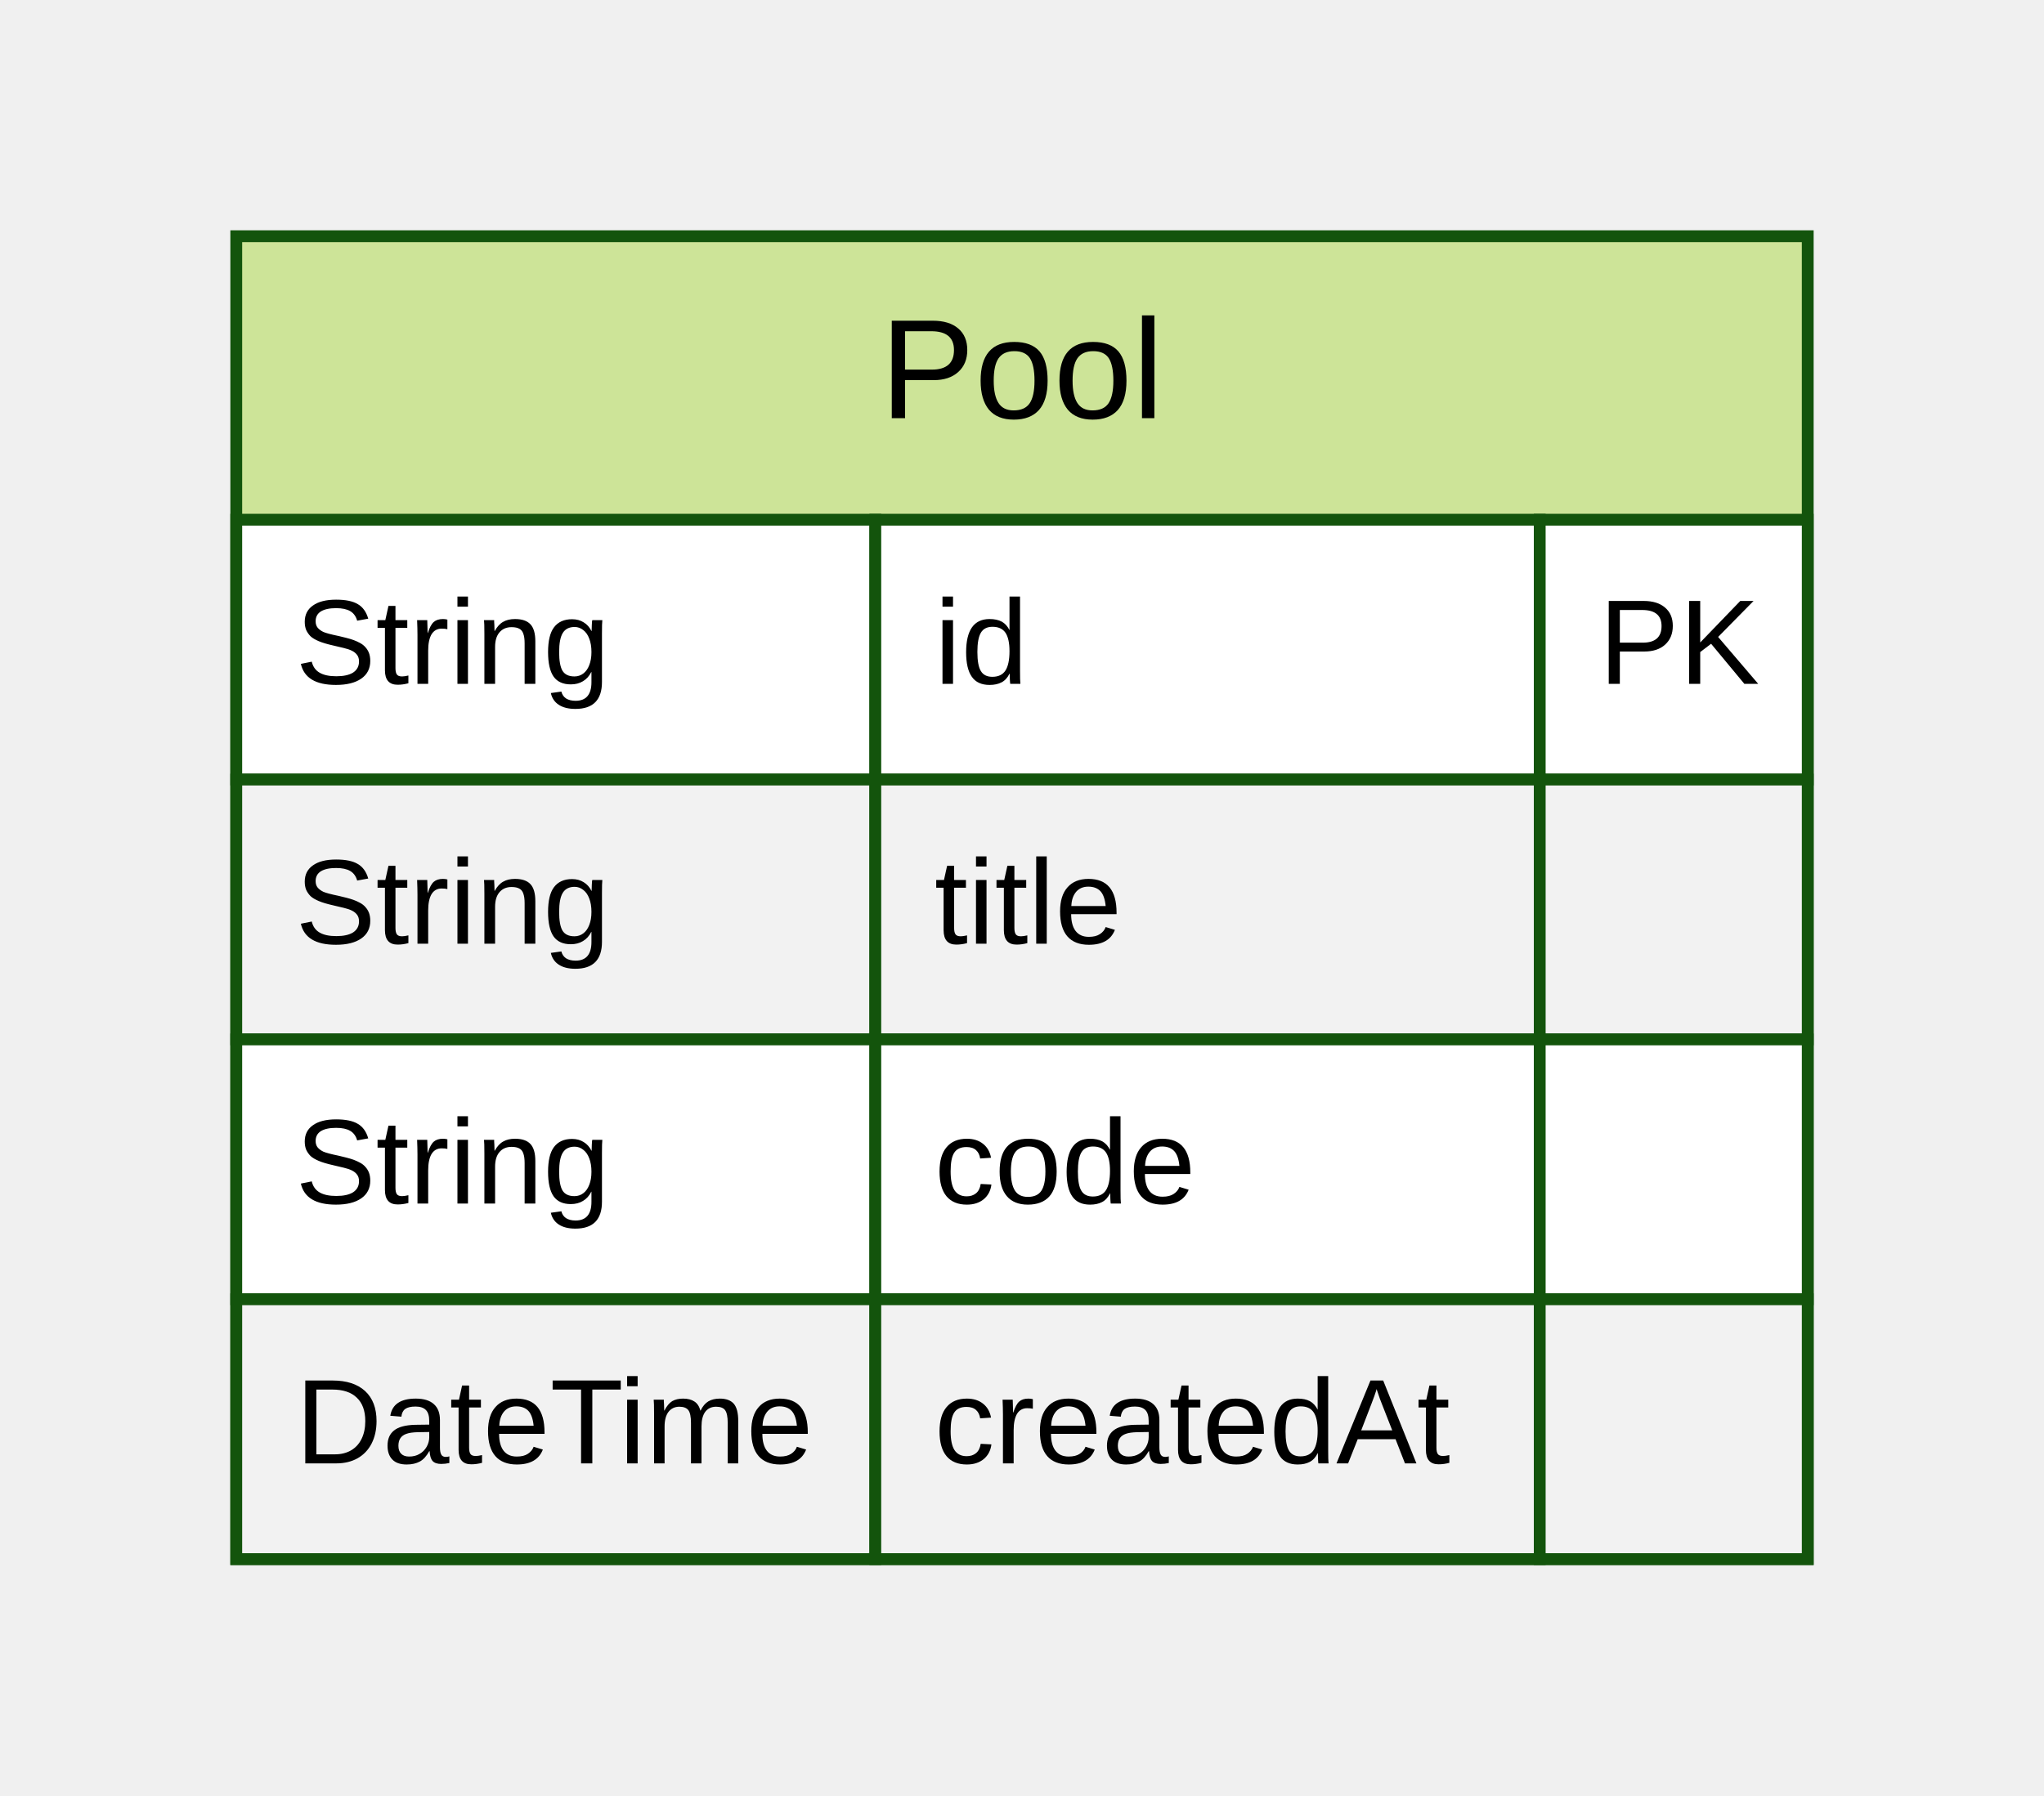
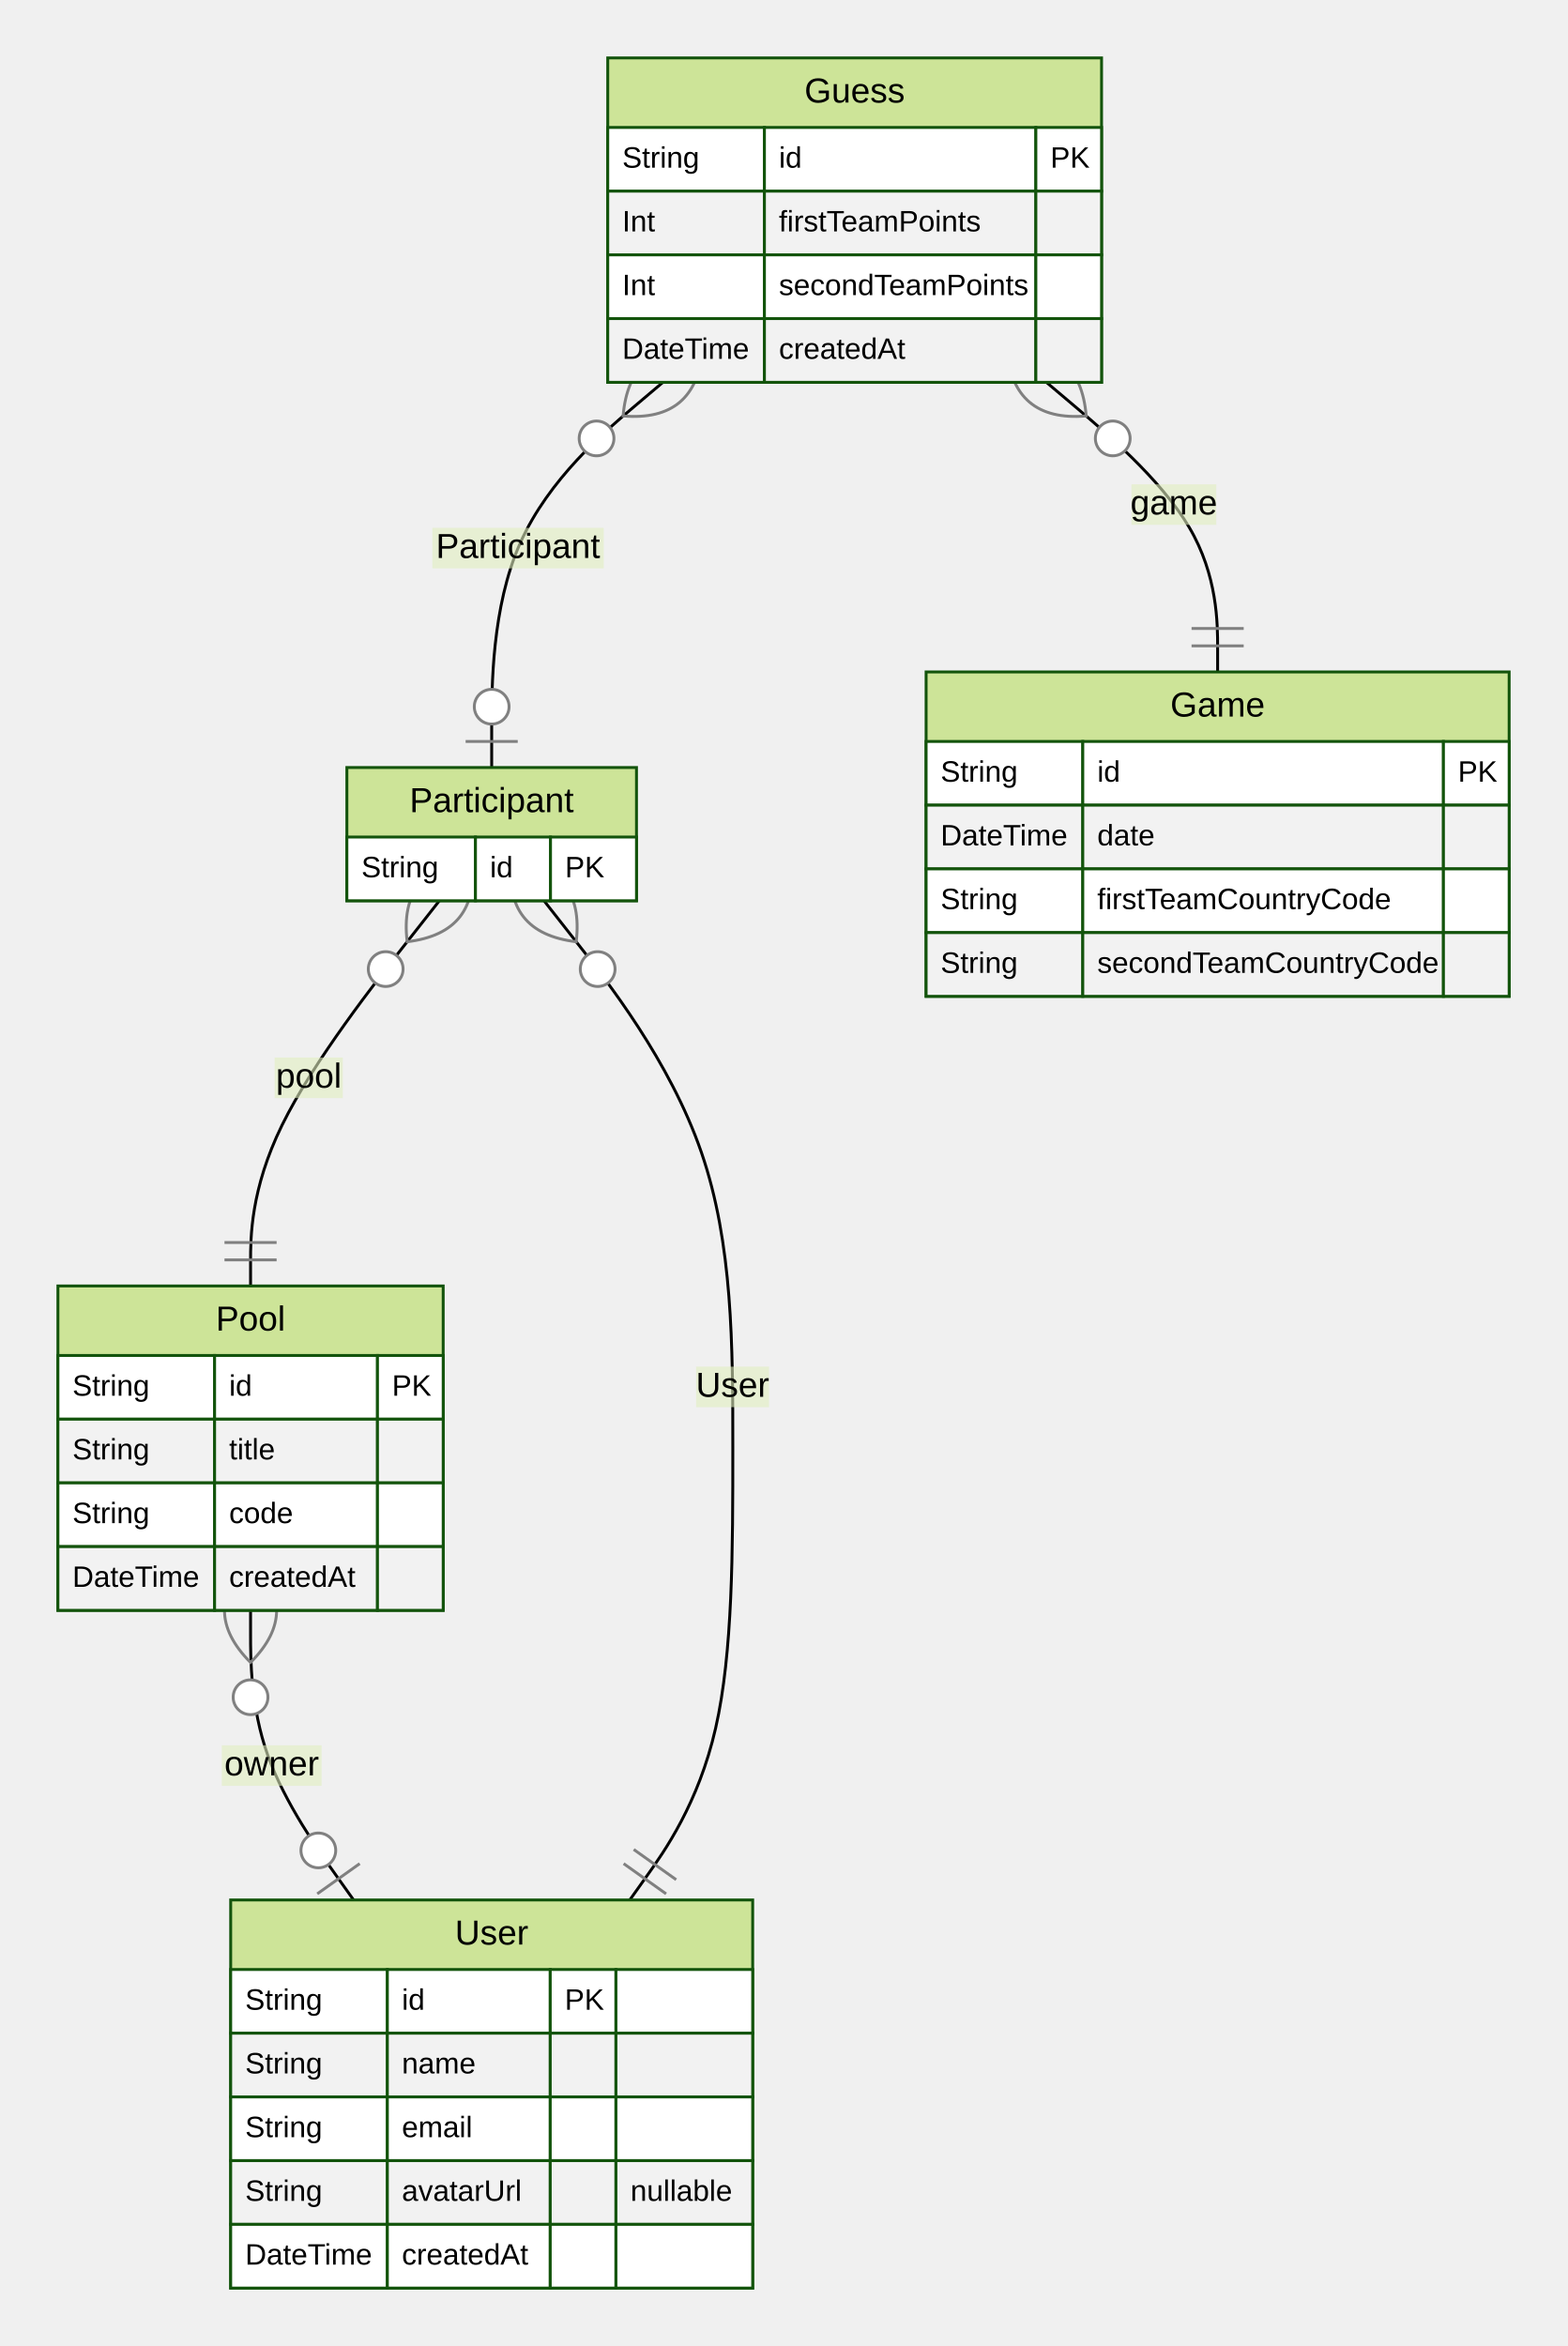
- <svg xmlns="http://www.w3.org/2000/svg" aria-labelledby="chart-title-mermaid-0 chart-desc-mermaid-0" role="img" viewBox="0 0 173.026 152" style="max-width: 173.026px; background-color: white;" width="100%" id="mermaid-0">
+ <svg xmlns="http://www.w3.org/2000/svg" aria-labelledby="chart-title-mermaid-0 chart-desc-mermaid-0" role="img" viewBox="0 0 541.082 810" style="max-width: 541.082px; background-color: white;" width="100%" id="mermaid-0">
  <style>#mermaid-0 {font-family:"trebuchet ms",verdana,arial,sans-serif;font-size:16px;fill:#000000;}#mermaid-0 .error-icon{fill:#552222;}#mermaid-0 .error-text{fill:#552222;stroke:#552222;}#mermaid-0 .edge-thickness-normal{stroke-width:2px;}#mermaid-0 .edge-thickness-thick{stroke-width:3.5px;}#mermaid-0 .edge-pattern-solid{stroke-dasharray:0;}#mermaid-0 .edge-pattern-dashed{stroke-dasharray:3;}#mermaid-0 .edge-pattern-dotted{stroke-dasharray:2;}#mermaid-0 .marker{fill:#000000;stroke:#000000;}#mermaid-0 .marker.cross{stroke:#000000;}#mermaid-0 svg{font-family:"trebuchet ms",verdana,arial,sans-serif;font-size:16px;}#mermaid-0 .entityBox{fill:#cde498;stroke:#13540c;}#mermaid-0 .attributeBoxOdd{fill:#ffffff;stroke:#13540c;}#mermaid-0 .attributeBoxEven{fill:#f2f2f2;stroke:#13540c;}#mermaid-0 .relationshipLabelBox{fill:hsl(78.158, 58.462%, 84.51%);opacity:0.7;background-color:hsl(78.158, 58.462%, 84.51%);}#mermaid-0 .relationshipLabelBox rect{opacity:0.5;}#mermaid-0 .relationshipLine{stroke:#000000;}#mermaid-0 :root{--mermaid-font-family:"trebuchet ms",verdana,arial,sans-serif;}</style>
  <g />
  <defs>
    <marker orient="auto" markerHeight="18" markerWidth="18" refY="9" refX="0" id="ONLY_ONE_START">
      <path d="M9,0 L9,18 M15,0 L15,18" fill="none" stroke="gray" />
    </marker>
  </defs>
  <defs>
    <marker orient="auto" markerHeight="18" markerWidth="18" refY="9" refX="18" id="ONLY_ONE_END">
      <path d="M3,0 L3,18 M9,0 L9,18" fill="none" stroke="gray" />
    </marker>
  </defs>
  <defs>
    <marker orient="auto" markerHeight="18" markerWidth="30" refY="9" refX="0" id="ZERO_OR_ONE_START">
      <circle r="6" cy="9" cx="21" fill="white" stroke="gray" />
      <path d="M9,0 L9,18" fill="none" stroke="gray" />
    </marker>
  </defs>
  <defs>
    <marker orient="auto" markerHeight="18" markerWidth="30" refY="9" refX="30" id="ZERO_OR_ONE_END">
      <circle r="6" cy="9" cx="9" fill="white" stroke="gray" />
      <path d="M21,0 L21,18" fill="none" stroke="gray" />
    </marker>
  </defs>
  <defs>
    <marker orient="auto" markerHeight="36" markerWidth="45" refY="18" refX="18" id="ONE_OR_MORE_START">
      <path d="M0,18 Q 18,0 36,18 Q 18,36 0,18 M42,9 L42,27" fill="none" stroke="gray" />
    </marker>
  </defs>
  <defs>
    <marker orient="auto" markerHeight="36" markerWidth="45" refY="18" refX="27" id="ONE_OR_MORE_END">
      <path d="M3,9 L3,27 M9,18 Q27,0 45,18 Q27,36 9,18" fill="none" stroke="gray" />
    </marker>
  </defs>
  <defs>
    <marker orient="auto" markerHeight="36" markerWidth="57" refY="18" refX="18" id="ZERO_OR_MORE_START">
      <circle r="6" cy="18" cx="48" fill="white" stroke="gray" />
      <path d="M0,18 Q18,0 36,18 Q18,36 0,18" fill="none" stroke="gray" />
    </marker>
  </defs>
  <defs>
    <marker orient="auto" markerHeight="36" markerWidth="57" refY="18" refX="39" id="ZERO_OR_MORE_END">
      <circle r="6" cy="18" cx="9" fill="white" stroke="gray" />
      <path d="M21,18 Q39,0 57,18 Q39,36 21,18" fill="none" stroke="gray" />
    </marker>
  </defs>
-   <g transform="translate(20,20 )" id="Pool">
+   <path marker-start="url(#ZERO_OR_MORE_START)" marker-end="url(#ZERO_OR_ONE_END)" fill="none" stroke="gray" d="M86.513,556L86.513,564.333C86.513,572.667,86.513,589.333,92.443,606C98.373,622.667,110.233,639.333,116.163,647.667L122.093,656" class="er relationshipLine" />
+   <path marker-start="url(#ZERO_OR_MORE_START)" marker-end="url(#ONLY_ONE_END)" fill="none" stroke="gray" d="M187.835,311L198.7,324.833C209.565,338.667,231.296,366.333,242.161,397.833C253.026,429.333,253.026,464.667,253.026,500C253.026,535.333,253.026,570.667,247.096,596.667C241.167,622.667,229.307,639.333,223.377,647.667L217.447,656" class="er relationshipLine" />
+   <path marker-start="url(#ZERO_OR_MORE_START)" marker-end="url(#ONLY_ONE_END)" fill="none" stroke="gray" d="M151.705,311L140.839,324.833C129.974,338.667,108.244,366.333,97.378,388.5C86.513,410.667,86.513,427.333,86.513,435.667L86.513,444" class="er relationshipLine" />
+   <path marker-start="url(#ZERO_OR_MORE_START)" marker-end="url(#ONLY_ONE_END)" fill="none" stroke="gray" d="M361.309,132L371.162,140.333C381.015,148.667,400.72,165.333,410.573,182C420.426,198.667,420.426,215.333,420.426,223.667L420.426,232" class="er relationshipLine" />
+   <path marker-start="url(#ZERO_OR_MORE_START)" marker-end="url(#ZERO_OR_ONE_END)" fill="none" stroke="gray" d="M228.887,132L219.034,140.333C209.181,148.667,189.476,165.333,179.623,187.5C169.77,209.667,169.77,237.333,169.77,251.167L169.77,265" class="er relationshipLine" />
+   <g transform="translate(20,444 )" id="Pool">
    <rect height="112" width="133.026" y="0" x="0" stroke="gray" fill-opacity="100%" fill="honeydew" class="er entityBox" />
    <text transform="translate(66.51321,12)" style="font-family: &quot;trebuchet ms&quot;, verdana, arial, sans-serif;; font-size: 12px" text-anchor="middle" dominant-baseline="middle" y="0" x="0" id="entity-Pool" class="er entityLabel">Pool</text>
    <rect height="22" width="54.096" y="24" x="0" stroke="gray" fill-opacity="100%" fill="honeydew" class="er attributeBoxOdd" />
    <text transform="translate(5,35)" style="font-family: &quot;trebuchet ms&quot;, verdana, arial, sans-serif;; font-size: 10.2px" text-anchor="left" dominant-baseline="middle" y="0" x="0" id="entity-Pool-attr-1-type" class="er entityLabel">String</text>
    <rect height="22" width="56.243" y="24" x="54.096" stroke="gray" fill-opacity="100%" fill="honeydew" class="er attributeBoxOdd" />
    <text transform="translate(59.09555,35)" style="font-family: &quot;trebuchet ms&quot;, verdana, arial, sans-serif;; font-size: 10.2px" text-anchor="left" dominant-baseline="middle" y="0" x="0" id="entity-Pool-attr-1-name" class="er entityLabel">id</text>
    <rect height="22" width="22.688" y="24" x="110.339" stroke="gray" fill-opacity="100%" fill="honeydew" class="er attributeBoxOdd" />
    <text transform="translate(115.3387,35)" style="font-family: &quot;trebuchet ms&quot;, verdana, arial, sans-serif;; font-size: 10.2px" text-anchor="left" dominant-baseline="middle" y="0" x="0" id="entity-Pool-attr-1-key" class="er entityLabel">PK</text>
    <rect height="22" width="54.096" y="46" x="0" stroke="gray" fill-opacity="100%" fill="honeydew" class="er attributeBoxEven" />
    <text transform="translate(5,57)" style="font-family: &quot;trebuchet ms&quot;, verdana, arial, sans-serif;; font-size: 10.2px" text-anchor="left" dominant-baseline="middle" y="0" x="0" id="entity-Pool-attr-2-type" class="er entityLabel">String</text>
    <rect height="22" width="56.243" y="46" x="54.096" stroke="gray" fill-opacity="100%" fill="honeydew" class="er attributeBoxEven" />
    <text transform="translate(59.09555,57)" style="font-family: &quot;trebuchet ms&quot;, verdana, arial, sans-serif;; font-size: 10.2px" text-anchor="left" dominant-baseline="middle" y="0" x="0" id="entity-Pool-attr-2-name" class="er entityLabel">title</text>
    <rect height="22" width="22.688" y="46" x="110.339" stroke="gray" fill-opacity="100%" fill="honeydew" class="er attributeBoxEven" />
    <text transform="translate(115.3387,57)" style="font-family: &quot;trebuchet ms&quot;, verdana, arial, sans-serif;; font-size: 10.2px" text-anchor="left" dominant-baseline="middle" y="0" x="0" id="entity-Pool-attr-2-key" class="er entityLabel" />
    <rect height="22" width="54.096" y="68" x="0" stroke="gray" fill-opacity="100%" fill="honeydew" class="er attributeBoxOdd" />
    <text transform="translate(5,79)" style="font-family: &quot;trebuchet ms&quot;, verdana, arial, sans-serif;; font-size: 10.2px" text-anchor="left" dominant-baseline="middle" y="0" x="0" id="entity-Pool-attr-3-type" class="er entityLabel">String</text>
    <rect height="22" width="56.243" y="68" x="54.096" stroke="gray" fill-opacity="100%" fill="honeydew" class="er attributeBoxOdd" />
    <text transform="translate(59.09555,79)" style="font-family: &quot;trebuchet ms&quot;, verdana, arial, sans-serif;; font-size: 10.2px" text-anchor="left" dominant-baseline="middle" y="0" x="0" id="entity-Pool-attr-3-name" class="er entityLabel">code</text>
    <rect height="22" width="22.688" y="68" x="110.339" stroke="gray" fill-opacity="100%" fill="honeydew" class="er attributeBoxOdd" />
    <text transform="translate(115.3387,79)" style="font-family: &quot;trebuchet ms&quot;, verdana, arial, sans-serif;; font-size: 10.2px" text-anchor="left" dominant-baseline="middle" y="0" x="0" id="entity-Pool-attr-3-key" class="er entityLabel" />
    <rect height="22" width="54.096" y="90" x="0" stroke="gray" fill-opacity="100%" fill="honeydew" class="er attributeBoxEven" />
    <text transform="translate(5,101)" style="font-family: &quot;trebuchet ms&quot;, verdana, arial, sans-serif;; font-size: 10.2px" text-anchor="left" dominant-baseline="middle" y="0" x="0" id="entity-Pool-attr-4-type" class="er entityLabel">DateTime</text>
    <rect height="22" width="56.243" y="90" x="54.096" stroke="gray" fill-opacity="100%" fill="honeydew" class="er attributeBoxEven" />
    <text transform="translate(59.09555,101)" style="font-family: &quot;trebuchet ms&quot;, verdana, arial, sans-serif;; font-size: 10.2px" text-anchor="left" dominant-baseline="middle" y="0" x="0" id="entity-Pool-attr-4-name" class="er entityLabel">createdAt</text>
    <rect height="22" width="22.688" y="90" x="110.339" stroke="gray" fill-opacity="100%" fill="honeydew" class="er attributeBoxEven" />
    <text transform="translate(115.3387,101)" style="font-family: &quot;trebuchet ms&quot;, verdana, arial, sans-serif;; font-size: 10.2px" text-anchor="left" dominant-baseline="middle" y="0" x="0" id="entity-Pool-attr-4-key" class="er entityLabel" />
  </g>
+   <g transform="translate(119.7698,265 )" id="Participant">
+     <rect height="46" width="100" y="0" x="0" stroke="gray" fill-opacity="100%" fill="honeydew" class="er entityBox" />
+     <text transform="translate(50,12)" style="font-family: &quot;trebuchet ms&quot;, verdana, arial, sans-serif;; font-size: 12px" text-anchor="middle" dominant-baseline="middle" y="0" x="0" id="entity-Participant" class="er entityLabel">Participant</text>
+     <rect height="22" width="44.399" y="24" x="0" stroke="gray" fill-opacity="100%" fill="honeydew" class="er attributeBoxOdd" />
+     <text transform="translate(5,35)" style="font-family: &quot;trebuchet ms&quot;, verdana, arial, sans-serif;; font-size: 10.2px" text-anchor="left" dominant-baseline="middle" y="0" x="0" id="entity-Participant-attr-1-type" class="er entityLabel">String</text>
+     <rect height="22" width="25.911" y="24" x="44.399" stroke="gray" fill-opacity="100%" fill="honeydew" class="er attributeBoxOdd" />
+     <text transform="translate(49.39862,35)" style="font-family: &quot;trebuchet ms&quot;, verdana, arial, sans-serif;; font-size: 10.2px" text-anchor="left" dominant-baseline="middle" y="0" x="0" id="entity-Participant-attr-1-name" class="er entityLabel">id</text>
+     <rect height="22" width="29.69" y="24" x="70.31" stroke="gray" fill-opacity="100%" fill="honeydew" class="er attributeBoxOdd" />
+     <text transform="translate(75.30976,35)" style="font-family: &quot;trebuchet ms&quot;, verdana, arial, sans-serif;; font-size: 10.2px" text-anchor="left" dominant-baseline="middle" y="0" x="0" id="entity-Participant-attr-1-key" class="er entityLabel">PK</text>
+   </g>
+   <g transform="translate(79.65034,656 )" id="User">
+     <rect height="134" width="180.239" y="0" x="0" stroke="gray" fill-opacity="100%" fill="honeydew" class="er entityBox" />
+     <text transform="translate(90.11948,12)" style="font-family: &quot;trebuchet ms&quot;, verdana, arial, sans-serif;; font-size: 12px" text-anchor="middle" dominant-baseline="middle" y="0" x="0" id="entity-User" class="er entityLabel">User</text>
+     <rect height="22" width="54.096" y="24" x="0" stroke="gray" fill-opacity="100%" fill="honeydew" class="er attributeBoxOdd" />
+     <text transform="translate(5,35)" style="font-family: &quot;trebuchet ms&quot;, verdana, arial, sans-serif;; font-size: 10.2px" text-anchor="left" dominant-baseline="middle" y="0" x="0" id="entity-User-attr-1-type" class="er entityLabel">String</text>
+     <rect height="22" width="56.243" y="24" x="54.096" stroke="gray" fill-opacity="100%" fill="honeydew" class="er attributeBoxOdd" />
+     <text transform="translate(59.09555,35)" style="font-family: &quot;trebuchet ms&quot;, verdana, arial, sans-serif;; font-size: 10.2px" text-anchor="left" dominant-baseline="middle" y="0" x="0" id="entity-User-attr-1-name" class="er entityLabel">id</text>
+     <rect height="22" width="22.688" y="24" x="110.339" stroke="gray" fill-opacity="100%" fill="honeydew" class="er attributeBoxOdd" />
+     <text transform="translate(115.3387,35)" style="font-family: &quot;trebuchet ms&quot;, verdana, arial, sans-serif;; font-size: 10.2px" text-anchor="left" dominant-baseline="middle" y="0" x="0" id="entity-User-attr-1-key" class="er entityLabel">PK</text>
+     <rect height="22" width="47.213" y="24" x="133.026" stroke="gray" fill-opacity="100%" fill="honeydew" class="er attributeBoxOdd" />
+     <text transform="translate(138.0264,35)" style="font-family: &quot;trebuchet ms&quot;, verdana, arial, sans-serif;; font-size: 10.2px" text-anchor="left" dominant-baseline="middle" y="0" x="0" id="entity-User-attr-1-comment" class="er entityLabel" />
+     <rect height="22" width="54.096" y="46" x="0" stroke="gray" fill-opacity="100%" fill="honeydew" class="er attributeBoxEven" />
+     <text transform="translate(5,57)" style="font-family: &quot;trebuchet ms&quot;, verdana, arial, sans-serif;; font-size: 10.2px" text-anchor="left" dominant-baseline="middle" y="0" x="0" id="entity-User-attr-2-type" class="er entityLabel">String</text>
+     <rect height="22" width="56.243" y="46" x="54.096" stroke="gray" fill-opacity="100%" fill="honeydew" class="er attributeBoxEven" />
+     <text transform="translate(59.09555,57)" style="font-family: &quot;trebuchet ms&quot;, verdana, arial, sans-serif;; font-size: 10.2px" text-anchor="left" dominant-baseline="middle" y="0" x="0" id="entity-User-attr-2-name" class="er entityLabel">name</text>
+     <rect height="22" width="22.688" y="46" x="110.339" stroke="gray" fill-opacity="100%" fill="honeydew" class="er attributeBoxEven" />
+     <text transform="translate(115.3387,57)" style="font-family: &quot;trebuchet ms&quot;, verdana, arial, sans-serif;; font-size: 10.2px" text-anchor="left" dominant-baseline="middle" y="0" x="0" id="entity-User-attr-2-key" class="er entityLabel" />
+     <rect height="22" width="47.213" y="46" x="133.026" stroke="gray" fill-opacity="100%" fill="honeydew" class="er attributeBoxEven" />
+     <text transform="translate(138.0264,57)" style="font-family: &quot;trebuchet ms&quot;, verdana, arial, sans-serif;; font-size: 10.2px" text-anchor="left" dominant-baseline="middle" y="0" x="0" id="entity-User-attr-2-comment" class="er entityLabel" />
+     <rect height="22" width="54.096" y="68" x="0" stroke="gray" fill-opacity="100%" fill="honeydew" class="er attributeBoxOdd" />
+     <text transform="translate(5,79)" style="font-family: &quot;trebuchet ms&quot;, verdana, arial, sans-serif;; font-size: 10.2px" text-anchor="left" dominant-baseline="middle" y="0" x="0" id="entity-User-attr-3-type" class="er entityLabel">String</text>
+     <rect height="22" width="56.243" y="68" x="54.096" stroke="gray" fill-opacity="100%" fill="honeydew" class="er attributeBoxOdd" />
+     <text transform="translate(59.09555,79)" style="font-family: &quot;trebuchet ms&quot;, verdana, arial, sans-serif;; font-size: 10.2px" text-anchor="left" dominant-baseline="middle" y="0" x="0" id="entity-User-attr-3-name" class="er entityLabel">email</text>
+     <rect height="22" width="22.688" y="68" x="110.339" stroke="gray" fill-opacity="100%" fill="honeydew" class="er attributeBoxOdd" />
+     <text transform="translate(115.3387,79)" style="font-family: &quot;trebuchet ms&quot;, verdana, arial, sans-serif;; font-size: 10.2px" text-anchor="left" dominant-baseline="middle" y="0" x="0" id="entity-User-attr-3-key" class="er entityLabel" />
+     <rect height="22" width="47.213" y="68" x="133.026" stroke="gray" fill-opacity="100%" fill="honeydew" class="er attributeBoxOdd" />
+     <text transform="translate(138.0264,79)" style="font-family: &quot;trebuchet ms&quot;, verdana, arial, sans-serif;; font-size: 10.2px" text-anchor="left" dominant-baseline="middle" y="0" x="0" id="entity-User-attr-3-comment" class="er entityLabel" />
+     <rect height="22" width="54.096" y="90" x="0" stroke="gray" fill-opacity="100%" fill="honeydew" class="er attributeBoxEven" />
+     <text transform="translate(5,101)" style="font-family: &quot;trebuchet ms&quot;, verdana, arial, sans-serif;; font-size: 10.2px" text-anchor="left" dominant-baseline="middle" y="0" x="0" id="entity-User-attr-4-type" class="er entityLabel">String</text>
+     <rect height="22" width="56.243" y="90" x="54.096" stroke="gray" fill-opacity="100%" fill="honeydew" class="er attributeBoxEven" />
+     <text transform="translate(59.09555,101)" style="font-family: &quot;trebuchet ms&quot;, verdana, arial, sans-serif;; font-size: 10.2px" text-anchor="left" dominant-baseline="middle" y="0" x="0" id="entity-User-attr-4-name" class="er entityLabel">avatarUrl</text>
+     <rect height="22" width="22.688" y="90" x="110.339" stroke="gray" fill-opacity="100%" fill="honeydew" class="er attributeBoxEven" />
+     <text transform="translate(115.3387,101)" style="font-family: &quot;trebuchet ms&quot;, verdana, arial, sans-serif;; font-size: 10.2px" text-anchor="left" dominant-baseline="middle" y="0" x="0" id="entity-User-attr-4-key" class="er entityLabel" />
+     <rect height="22" width="47.213" y="90" x="133.026" stroke="gray" fill-opacity="100%" fill="honeydew" class="er attributeBoxEven" />
+     <text transform="translate(138.0264,101)" style="font-family: &quot;trebuchet ms&quot;, verdana, arial, sans-serif;; font-size: 10.2px" text-anchor="left" dominant-baseline="middle" y="0" x="0" id="entity-User-attr-4-comment" class="er entityLabel">nullable</text>
+     <rect height="22" width="54.096" y="112" x="0" stroke="gray" fill-opacity="100%" fill="honeydew" class="er attributeBoxOdd" />
+     <text transform="translate(5,123)" style="font-family: &quot;trebuchet ms&quot;, verdana, arial, sans-serif;; font-size: 10.2px" text-anchor="left" dominant-baseline="middle" y="0" x="0" id="entity-User-attr-5-type" class="er entityLabel">DateTime</text>
+     <rect height="22" width="56.243" y="112" x="54.096" stroke="gray" fill-opacity="100%" fill="honeydew" class="er attributeBoxOdd" />
+     <text transform="translate(59.09555,123)" style="font-family: &quot;trebuchet ms&quot;, verdana, arial, sans-serif;; font-size: 10.2px" text-anchor="left" dominant-baseline="middle" y="0" x="0" id="entity-User-attr-5-name" class="er entityLabel">createdAt</text>
+     <rect height="22" width="22.688" y="112" x="110.339" stroke="gray" fill-opacity="100%" fill="honeydew" class="er attributeBoxOdd" />
+     <text transform="translate(115.3387,123)" style="font-family: &quot;trebuchet ms&quot;, verdana, arial, sans-serif;; font-size: 10.2px" text-anchor="left" dominant-baseline="middle" y="0" x="0" id="entity-User-attr-5-key" class="er entityLabel" />
+     <rect height="22" width="47.213" y="112" x="133.026" stroke="gray" fill-opacity="100%" fill="honeydew" class="er attributeBoxOdd" />
+     <text transform="translate(138.0264,123)" style="font-family: &quot;trebuchet ms&quot;, verdana, arial, sans-serif;; font-size: 10.2px" text-anchor="left" dominant-baseline="middle" y="0" x="0" id="entity-User-attr-5-comment" class="er entityLabel" />
+   </g>
+   <g transform="translate(319.7698,232 )" id="Game">
+     <rect height="112" width="201.312" y="0" x="0" stroke="gray" fill-opacity="100%" fill="honeydew" class="er entityBox" />
+     <text transform="translate(100.6562,12)" style="font-family: &quot;trebuchet ms&quot;, verdana, arial, sans-serif;; font-size: 12px" text-anchor="middle" dominant-baseline="middle" y="0" x="0" id="entity-Game" class="er entityLabel">Game</text>
+     <rect height="22" width="54.096" y="24" x="0" stroke="gray" fill-opacity="100%" fill="honeydew" class="er attributeBoxOdd" />
+     <text transform="translate(5,35)" style="font-family: &quot;trebuchet ms&quot;, verdana, arial, sans-serif;; font-size: 10.2px" text-anchor="left" dominant-baseline="middle" y="0" x="0" id="entity-Game-attr-1-type" class="er entityLabel">String</text>
+     <rect height="22" width="124.529" y="24" x="54.096" stroke="gray" fill-opacity="100%" fill="honeydew" class="er attributeBoxOdd" />
+     <text transform="translate(59.09555,35)" style="font-family: &quot;trebuchet ms&quot;, verdana, arial, sans-serif;; font-size: 10.2px" text-anchor="left" dominant-baseline="middle" y="0" x="0" id="entity-Game-attr-1-name" class="er entityLabel">id</text>
+     <rect height="22" width="22.688" y="24" x="178.625" stroke="gray" fill-opacity="100%" fill="honeydew" class="er attributeBoxOdd" />
+     <text transform="translate(183.6248,35)" style="font-family: &quot;trebuchet ms&quot;, verdana, arial, sans-serif;; font-size: 10.2px" text-anchor="left" dominant-baseline="middle" y="0" x="0" id="entity-Game-attr-1-key" class="er entityLabel">PK</text>
+     <rect height="22" width="54.096" y="46" x="0" stroke="gray" fill-opacity="100%" fill="honeydew" class="er attributeBoxEven" />
+     <text transform="translate(5,57)" style="font-family: &quot;trebuchet ms&quot;, verdana, arial, sans-serif;; font-size: 10.2px" text-anchor="left" dominant-baseline="middle" y="0" x="0" id="entity-Game-attr-2-type" class="er entityLabel">DateTime</text>
+     <rect height="22" width="124.529" y="46" x="54.096" stroke="gray" fill-opacity="100%" fill="honeydew" class="er attributeBoxEven" />
+     <text transform="translate(59.09555,57)" style="font-family: &quot;trebuchet ms&quot;, verdana, arial, sans-serif;; font-size: 10.2px" text-anchor="left" dominant-baseline="middle" y="0" x="0" id="entity-Game-attr-2-name" class="er entityLabel">date</text>
+     <rect height="22" width="22.688" y="46" x="178.625" stroke="gray" fill-opacity="100%" fill="honeydew" class="er attributeBoxEven" />
+     <text transform="translate(183.6248,57)" style="font-family: &quot;trebuchet ms&quot;, verdana, arial, sans-serif;; font-size: 10.2px" text-anchor="left" dominant-baseline="middle" y="0" x="0" id="entity-Game-attr-2-key" class="er entityLabel" />
+     <rect height="22" width="54.096" y="68" x="0" stroke="gray" fill-opacity="100%" fill="honeydew" class="er attributeBoxOdd" />
+     <text transform="translate(5,79)" style="font-family: &quot;trebuchet ms&quot;, verdana, arial, sans-serif;; font-size: 10.2px" text-anchor="left" dominant-baseline="middle" y="0" x="0" id="entity-Game-attr-3-type" class="er entityLabel">String</text>
+     <rect height="22" width="124.529" y="68" x="54.096" stroke="gray" fill-opacity="100%" fill="honeydew" class="er attributeBoxOdd" />
+     <text transform="translate(59.09555,79)" style="font-family: &quot;trebuchet ms&quot;, verdana, arial, sans-serif;; font-size: 10.2px" text-anchor="left" dominant-baseline="middle" y="0" x="0" id="entity-Game-attr-3-name" class="er entityLabel">firstTeamCountryCode</text>
+     <rect height="22" width="22.688" y="68" x="178.625" stroke="gray" fill-opacity="100%" fill="honeydew" class="er attributeBoxOdd" />
+     <text transform="translate(183.6248,79)" style="font-family: &quot;trebuchet ms&quot;, verdana, arial, sans-serif;; font-size: 10.2px" text-anchor="left" dominant-baseline="middle" y="0" x="0" id="entity-Game-attr-3-key" class="er entityLabel" />
+     <rect height="22" width="54.096" y="90" x="0" stroke="gray" fill-opacity="100%" fill="honeydew" class="er attributeBoxEven" />
+     <text transform="translate(5,101)" style="font-family: &quot;trebuchet ms&quot;, verdana, arial, sans-serif;; font-size: 10.2px" text-anchor="left" dominant-baseline="middle" y="0" x="0" id="entity-Game-attr-4-type" class="er entityLabel">String</text>
+     <rect height="22" width="124.529" y="90" x="54.096" stroke="gray" fill-opacity="100%" fill="honeydew" class="er attributeBoxEven" />
+     <text transform="translate(59.09555,101)" style="font-family: &quot;trebuchet ms&quot;, verdana, arial, sans-serif;; font-size: 10.2px" text-anchor="left" dominant-baseline="middle" y="0" x="0" id="entity-Game-attr-4-name" class="er entityLabel">secondTeamCountryCode</text>
+     <rect height="22" width="22.688" y="90" x="178.625" stroke="gray" fill-opacity="100%" fill="honeydew" class="er attributeBoxEven" />
+     <text transform="translate(183.6248,101)" style="font-family: &quot;trebuchet ms&quot;, verdana, arial, sans-serif;; font-size: 10.2px" text-anchor="left" dominant-baseline="middle" y="0" x="0" id="entity-Game-attr-4-key" class="er entityLabel" />
+   </g>
+   <g transform="translate(209.8457,20 )" id="Guess">
+     <rect height="112" width="170.504" y="0" x="0" stroke="gray" fill-opacity="100%" fill="honeydew" class="er entityBox" />
+     <text transform="translate(85.2522,12)" style="font-family: &quot;trebuchet ms&quot;, verdana, arial, sans-serif;; font-size: 12px" text-anchor="middle" dominant-baseline="middle" y="0" x="0" id="entity-Guess" class="er entityLabel">Guess</text>
+     <rect height="22" width="54.096" y="24" x="0" stroke="gray" fill-opacity="100%" fill="honeydew" class="er attributeBoxOdd" />
+     <text transform="translate(5,35)" style="font-family: &quot;trebuchet ms&quot;, verdana, arial, sans-serif;; font-size: 10.2px" text-anchor="left" dominant-baseline="middle" y="0" x="0" id="entity-Guess-attr-1-type" class="er entityLabel">String</text>
+     <rect height="22" width="93.721" y="24" x="54.096" stroke="gray" fill-opacity="100%" fill="honeydew" class="er attributeBoxOdd" />
+     <text transform="translate(59.09555,35)" style="font-family: &quot;trebuchet ms&quot;, verdana, arial, sans-serif;; font-size: 10.2px" text-anchor="left" dominant-baseline="middle" y="0" x="0" id="entity-Guess-attr-1-name" class="er entityLabel">id</text>
+     <rect height="22" width="22.688" y="24" x="147.817" stroke="gray" fill-opacity="100%" fill="honeydew" class="er attributeBoxOdd" />
+     <text transform="translate(152.8167,35)" style="font-family: &quot;trebuchet ms&quot;, verdana, arial, sans-serif;; font-size: 10.2px" text-anchor="left" dominant-baseline="middle" y="0" x="0" id="entity-Guess-attr-1-key" class="er entityLabel">PK</text>
+     <rect height="22" width="54.096" y="46" x="0" stroke="gray" fill-opacity="100%" fill="honeydew" class="er attributeBoxEven" />
+     <text transform="translate(5,57)" style="font-family: &quot;trebuchet ms&quot;, verdana, arial, sans-serif;; font-size: 10.2px" text-anchor="left" dominant-baseline="middle" y="0" x="0" id="entity-Guess-attr-2-type" class="er entityLabel">Int</text>
+     <rect height="22" width="93.721" y="46" x="54.096" stroke="gray" fill-opacity="100%" fill="honeydew" class="er attributeBoxEven" />
+     <text transform="translate(59.09555,57)" style="font-family: &quot;trebuchet ms&quot;, verdana, arial, sans-serif;; font-size: 10.2px" text-anchor="left" dominant-baseline="middle" y="0" x="0" id="entity-Guess-attr-2-name" class="er entityLabel">firstTeamPoints</text>
+     <rect height="22" width="22.688" y="46" x="147.817" stroke="gray" fill-opacity="100%" fill="honeydew" class="er attributeBoxEven" />
+     <text transform="translate(152.8167,57)" style="font-family: &quot;trebuchet ms&quot;, verdana, arial, sans-serif;; font-size: 10.2px" text-anchor="left" dominant-baseline="middle" y="0" x="0" id="entity-Guess-attr-2-key" class="er entityLabel" />
+     <rect height="22" width="54.096" y="68" x="0" stroke="gray" fill-opacity="100%" fill="honeydew" class="er attributeBoxOdd" />
+     <text transform="translate(5,79)" style="font-family: &quot;trebuchet ms&quot;, verdana, arial, sans-serif;; font-size: 10.2px" text-anchor="left" dominant-baseline="middle" y="0" x="0" id="entity-Guess-attr-3-type" class="er entityLabel">Int</text>
+     <rect height="22" width="93.721" y="68" x="54.096" stroke="gray" fill-opacity="100%" fill="honeydew" class="er attributeBoxOdd" />
+     <text transform="translate(59.09555,79)" style="font-family: &quot;trebuchet ms&quot;, verdana, arial, sans-serif;; font-size: 10.2px" text-anchor="left" dominant-baseline="middle" y="0" x="0" id="entity-Guess-attr-3-name" class="er entityLabel">secondTeamPoints</text>
+     <rect height="22" width="22.688" y="68" x="147.817" stroke="gray" fill-opacity="100%" fill="honeydew" class="er attributeBoxOdd" />
+     <text transform="translate(152.8167,79)" style="font-family: &quot;trebuchet ms&quot;, verdana, arial, sans-serif;; font-size: 10.2px" text-anchor="left" dominant-baseline="middle" y="0" x="0" id="entity-Guess-attr-3-key" class="er entityLabel" />
+     <rect height="22" width="54.096" y="90" x="0" stroke="gray" fill-opacity="100%" fill="honeydew" class="er attributeBoxEven" />
+     <text transform="translate(5,101)" style="font-family: &quot;trebuchet ms&quot;, verdana, arial, sans-serif;; font-size: 10.2px" text-anchor="left" dominant-baseline="middle" y="0" x="0" id="entity-Guess-attr-4-type" class="er entityLabel">DateTime</text>
+     <rect height="22" width="93.721" y="90" x="54.096" stroke="gray" fill-opacity="100%" fill="honeydew" class="er attributeBoxEven" />
+     <text transform="translate(59.09555,101)" style="font-family: &quot;trebuchet ms&quot;, verdana, arial, sans-serif;; font-size: 10.2px" text-anchor="left" dominant-baseline="middle" y="0" x="0" id="entity-Guess-attr-4-name" class="er entityLabel">createdAt</text>
+     <rect height="22" width="22.688" y="90" x="147.817" stroke="gray" fill-opacity="100%" fill="honeydew" class="er attributeBoxEven" />
+     <text transform="translate(152.8167,101)" style="font-family: &quot;trebuchet ms&quot;, verdana, arial, sans-serif;; font-size: 10.2px" text-anchor="left" dominant-baseline="middle" y="0" x="0" id="entity-Guess-attr-4-key" class="er entityLabel" />
+   </g>
+   <rect fill-opacity="85%" fill="white" height="14" width="34.471" y="602.592" x="76.574" class="er relationshipLabelBox" />
+   <text style="font-family: &quot;trebuchet ms&quot;, verdana, arial, sans-serif;; font-size: 12px" dominant-baseline="middle" text-anchor="middle" y="609.592" x="93.81" id="rel1" class="er relationshipLabel">owner</text>
+   <rect fill-opacity="85%" fill="white" height="14" width="25.184" y="471.862" x="240.348" class="er relationshipLabelBox" />
+   <text style="font-family: &quot;trebuchet ms&quot;, verdana, arial, sans-serif;; font-size: 12px" dominant-baseline="middle" text-anchor="middle" y="478.862" x="252.94" id="rel2" class="er relationshipLabel">User</text>
+   <rect fill-opacity="85%" fill="white" height="14" width="23.564" y="365.133" x="94.824" class="er relationshipLabelBox" />
+   <text style="font-family: &quot;trebuchet ms&quot;, verdana, arial, sans-serif;; font-size: 12px" dominant-baseline="middle" text-anchor="middle" y="372.133" x="106.606" id="rel3" class="er relationshipLabel">pool</text>
+   <rect fill-opacity="85%" fill="white" height="14" width="29.289" y="167.222" x="390.665" class="er relationshipLabelBox" />
+   <text style="font-family: &quot;trebuchet ms&quot;, verdana, arial, sans-serif;; font-size: 12px" dominant-baseline="middle" text-anchor="middle" y="174.222" x="405.31" id="rel4" class="er relationshipLabel">game</text>
+   <rect fill-opacity="85%" fill="white" height="14" width="59.188" y="182.256" x="149.274" class="er relationshipLabelBox" />
+   <text style="font-family: &quot;trebuchet ms&quot;, verdana, arial, sans-serif;; font-size: 12px" dominant-baseline="middle" text-anchor="middle" y="189.256" x="178.867" id="rel5" class="er relationshipLabel">Participant</text>
</svg>
